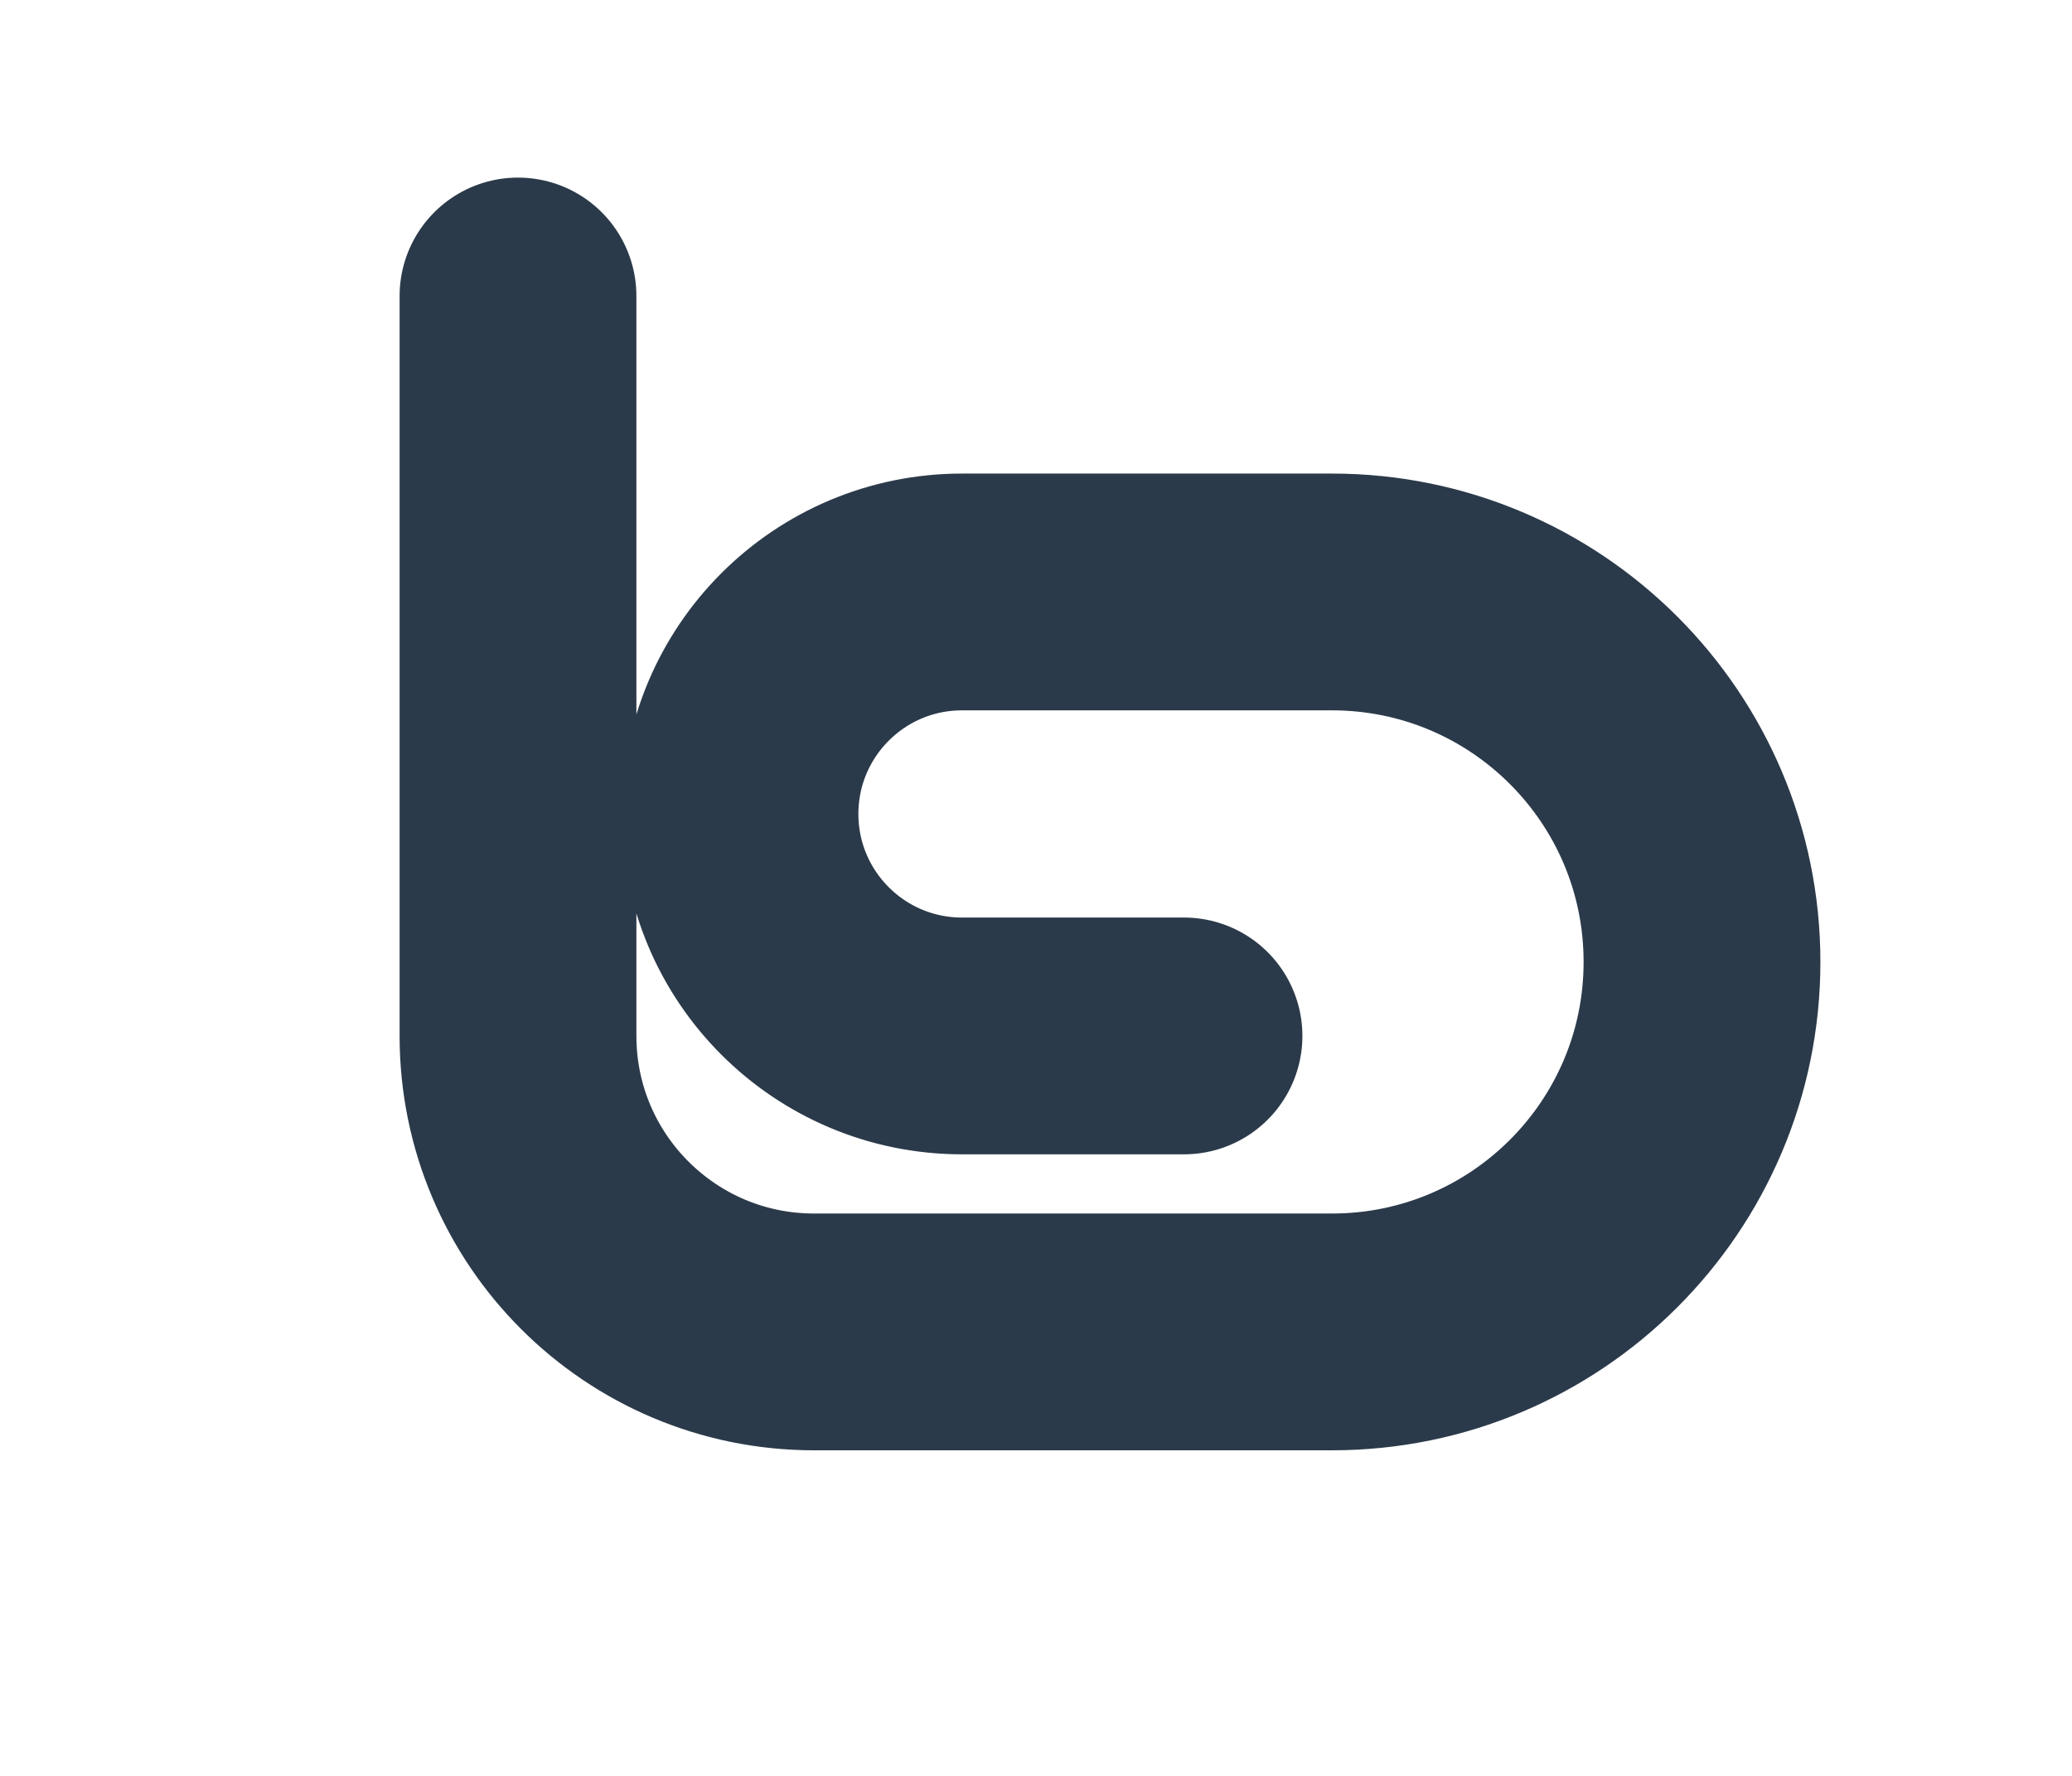
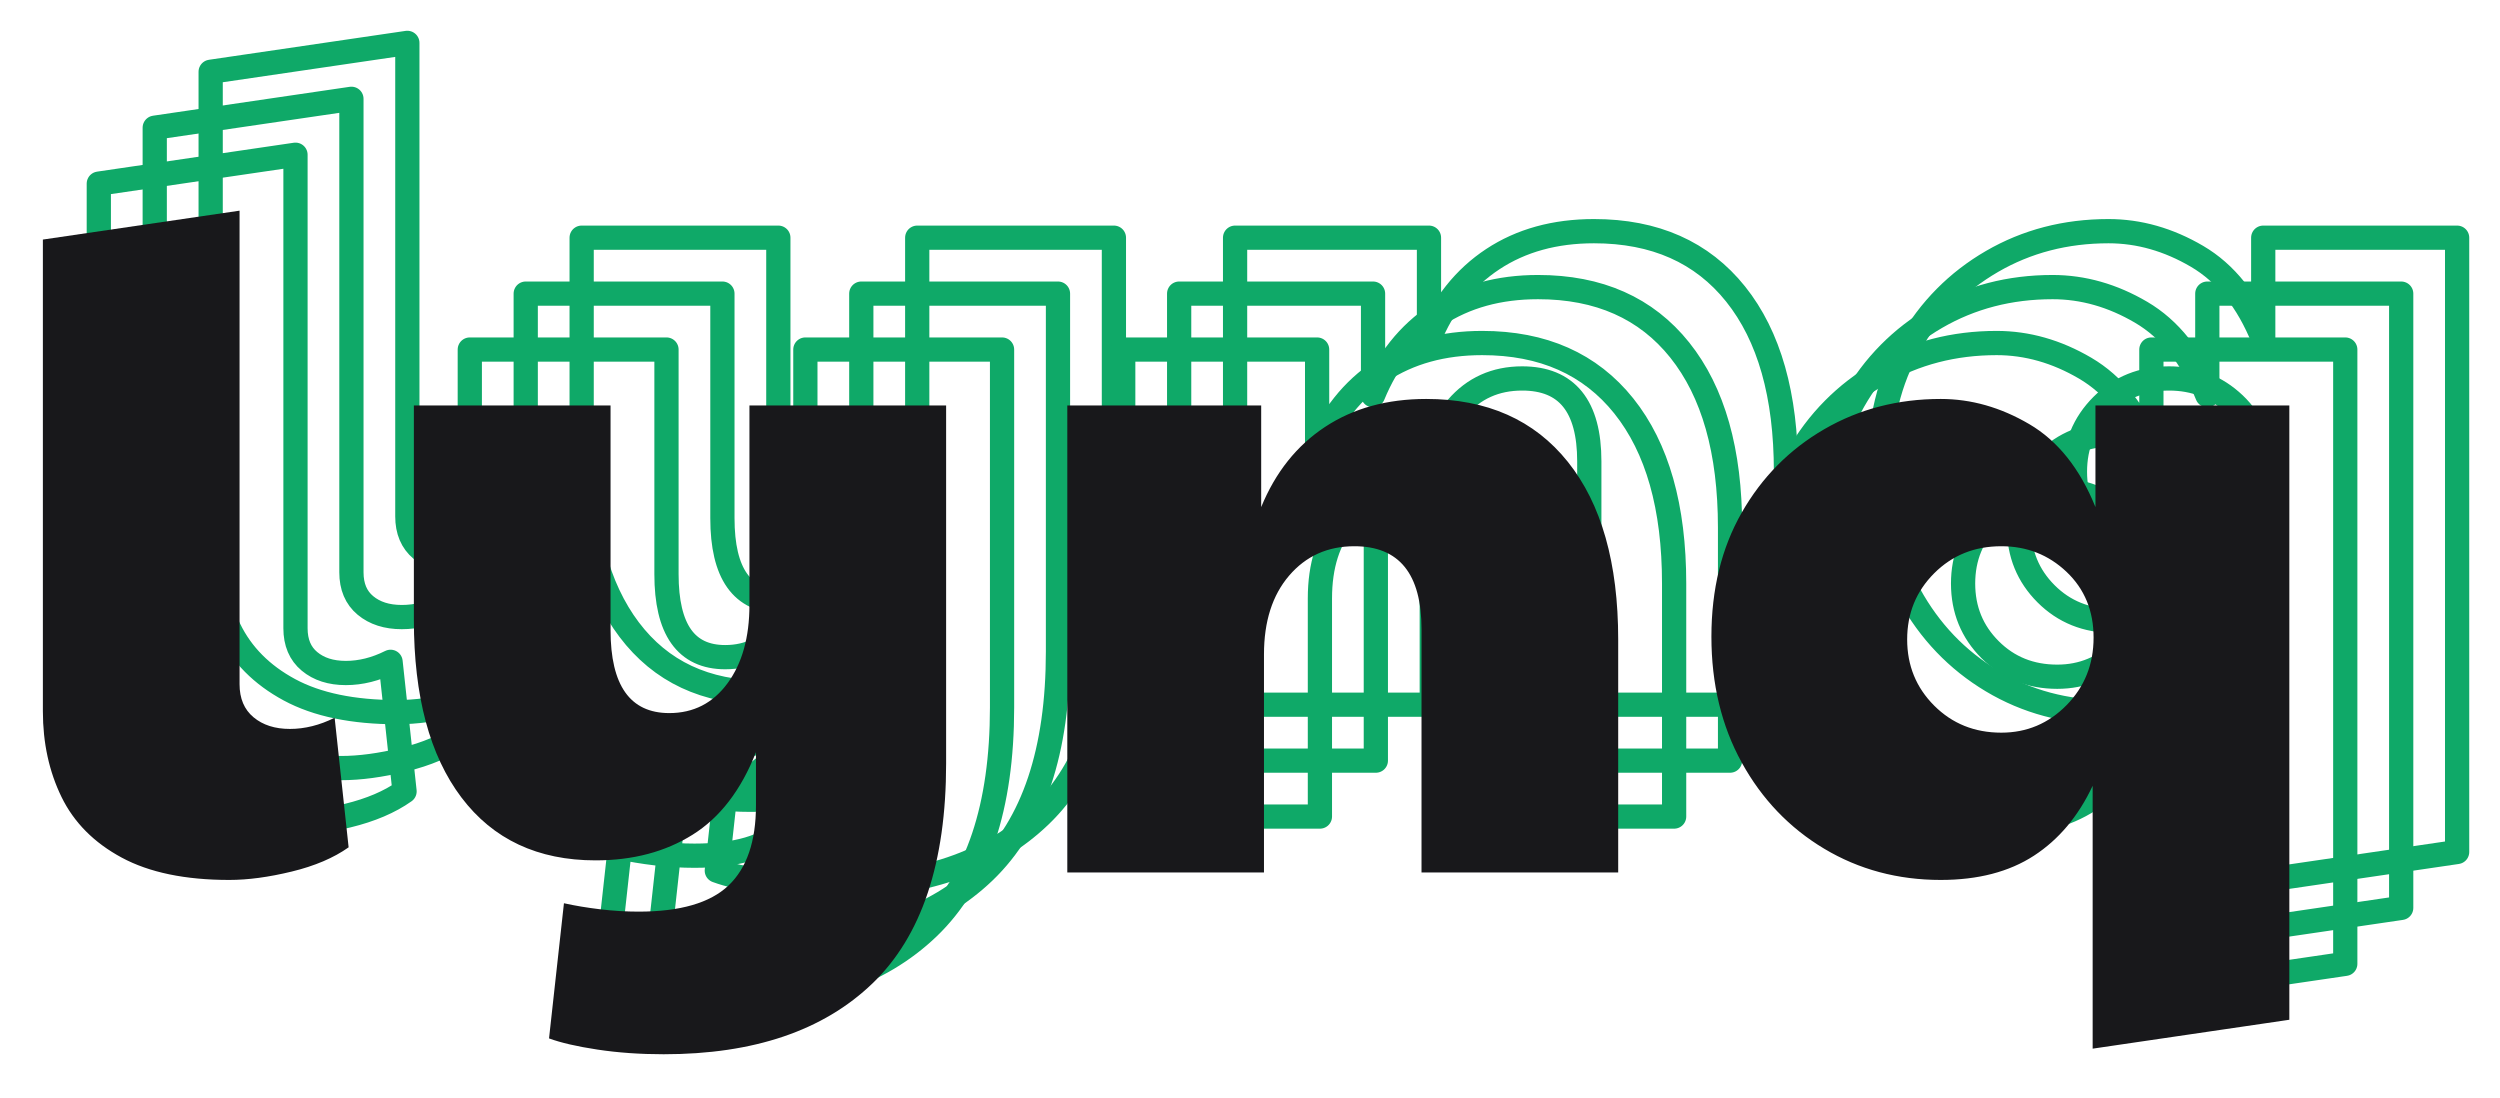
- <svg xmlns="http://www.w3.org/2000/svg" viewBox="0 0 140 120" width="100%" height="100%">
-   <path d="M 35,20            V 70            A 20,20 0 0,0 55,90            H 90            A 25,25 0 0,0 115,65            A 25,25 0 0,0 90,40            H 65            A 15,15 0 0,0 50,55            A 15,15 0 0,0 65,70            H 80" fill="none" stroke="#2B3A4A" stroke-width="16" stroke-linecap="round" stroke-linejoin="round" />
+ <svg xmlns="http://www.w3.org/2000/svg" viewBox="0.1 6.4 268.2 117.7">
+   <path d="M24.70 100.80L24.70 100.80Q17.60 100.80 13.15 98.40Q8.70 96 6.70 91.90Q4.70 87.80 4.70 82.70L4.70 82.70L4.70 32.10L25.80 29L25.80 79.80Q25.80 82.10 27.30 83.35Q28.80 84.60 31.20 84.60L31.20 84.60Q33.60 84.60 36 83.40L36 83.40L37.50 97.30Q35.10 99 31.40 99.90Q27.70 100.80 24.70 100.80ZM71.30 119.50L71.30 119.50Q67.50 119.50 64.20 119Q60.90 118.50 59 117.80L59 117.80L60.60 103.30Q62.40 103.70 64.50 103.95Q66.60 104.20 68.60 104.20L68.60 104.20Q75.30 104.20 78.25 101.40Q81.20 98.60 81.20 92.80L81.20 92.80L81.20 87.10Q78.80 93.20 74.40 95.95Q70 98.70 64 98.70L64 98.70Q54.70 98.70 49.60 91.95Q44.50 85.20 44.50 72.90L44.50 72.90L44.50 49.90L65.60 49.90L65.60 74Q65.60 82.90 71.90 82.90L71.90 82.90Q75.80 82.90 78.15 79.70Q80.50 76.50 80.50 71.30L80.50 71.30L80.50 49.90L101.60 49.90L101.60 88.30Q101.60 104.30 93.70 111.90Q85.80 119.50 71.30 119.50ZM135.70 100L114.60 100L114.60 49.90L135.40 49.90L135.40 60.80Q137.70 55.20 142.25 52.20Q146.80 49.20 153.10 49.20L153.10 49.20Q162.90 49.20 168.30 55.95Q173.70 62.70 173.70 75L173.70 75L173.70 100L152.60 100L152.60 73.90Q152.60 65 145.40 65L145.40 65Q141.10 65 138.40 68.15Q135.70 71.30 135.70 76.60L135.70 76.60L135.70 100ZM245.70 115.80L224.60 118.90L224.60 90.70Q222.30 95.60 218.30 98.20Q214.30 100.80 208.30 100.80L208.30 100.80Q201.40 100.80 195.80 97.45Q190.20 94.10 186.95 88.20Q183.70 82.30 183.70 74.70L183.70 74.70Q183.70 67.10 186.95 61.40Q190.20 55.70 195.80 52.45Q201.40 49.20 208.30 49.20L208.30 49.20Q213.20 49.20 217.80 51.90Q222.40 54.60 224.90 60.80L224.90 60.80L224.90 49.90L245.70 49.90L245.70 115.80ZM214.80 85L214.80 85Q218.90 85 221.80 82.05Q224.70 79.10 224.70 74.80L224.70 74.80Q224.70 70.50 221.80 67.75Q218.90 65 214.80 65L214.80 65Q210.50 65 207.60 67.90Q204.70 70.80 204.70 75L204.70 75Q204.70 79.20 207.60 82.10Q210.50 85 214.80 85Z" fill="none" stroke="#0FA968" stroke-width="2.6" stroke-linejoin="round" transform="translate(18 -18)" />
+   <path d="M24.70 100.80L24.70 100.80Q17.60 100.80 13.15 98.40Q8.70 96 6.70 91.90Q4.70 87.80 4.70 82.70L4.70 82.70L4.70 32.10L25.80 29L25.80 79.80Q25.80 82.10 27.30 83.35Q28.80 84.60 31.20 84.60L31.20 84.60Q33.60 84.60 36 83.40L36 83.40L37.50 97.30Q35.10 99 31.40 99.90Q27.70 100.80 24.70 100.80ZM71.30 119.50L71.30 119.50Q67.50 119.50 64.20 119Q60.90 118.50 59 117.80L59 117.80L60.60 103.30Q62.40 103.70 64.50 103.95Q66.60 104.20 68.60 104.20L68.60 104.20Q75.30 104.20 78.25 101.40Q81.20 98.60 81.20 92.80L81.20 92.80L81.20 87.10Q78.80 93.20 74.40 95.95Q70 98.70 64 98.70L64 98.70Q54.70 98.70 49.60 91.95Q44.50 85.20 44.50 72.90L44.50 72.90L44.50 49.90L65.60 49.90L65.60 74Q65.60 82.90 71.90 82.90L71.90 82.90Q75.80 82.90 78.15 79.70Q80.50 76.50 80.50 71.30L80.50 71.30L80.50 49.90L101.60 49.90L101.60 88.30Q101.60 104.30 93.70 111.90Q85.80 119.50 71.30 119.50ZM135.70 100L114.60 100L114.60 49.90L135.40 49.90L135.40 60.80Q137.70 55.20 142.25 52.20Q146.80 49.20 153.10 49.20L153.10 49.20Q162.90 49.20 168.30 55.95Q173.70 62.70 173.70 75L173.70 75L173.70 100L152.60 100L152.60 73.90Q152.60 65 145.40 65L145.40 65Q141.10 65 138.40 68.15Q135.70 71.30 135.70 76.60L135.70 76.60L135.70 100ZM245.70 115.80L224.60 118.90L224.60 90.70Q222.30 95.60 218.30 98.20Q214.30 100.80 208.30 100.80L208.30 100.80Q201.40 100.80 195.80 97.45Q190.20 94.10 186.95 88.20Q183.70 82.30 183.70 74.70L183.70 74.70Q183.70 67.10 186.95 61.40Q190.20 55.70 195.80 52.45Q201.40 49.20 208.30 49.20L208.30 49.20Q213.20 49.20 217.80 51.90Q222.40 54.60 224.90 60.80L224.90 60.80L224.90 49.90L245.70 49.90L245.70 115.80ZM214.80 85L214.80 85Q218.90 85 221.80 82.05Q224.70 79.10 224.70 74.80L224.70 74.80Q224.70 70.50 221.80 67.75Q218.90 65 214.80 65L214.80 65Q210.50 65 207.60 67.90Q204.70 70.80 204.70 75L204.70 75Q204.70 79.20 207.60 82.10Q210.50 85 214.80 85Z" fill="none" stroke="#0FA968" stroke-width="2.6" stroke-linejoin="round" transform="translate(12 -12)" />
+   <path d="M24.70 100.80L24.70 100.80Q17.60 100.80 13.15 98.40Q8.70 96 6.70 91.90Q4.70 87.80 4.70 82.70L4.70 82.70L4.70 32.10L25.80 29L25.80 79.80Q25.80 82.10 27.30 83.35Q28.80 84.60 31.20 84.60L31.20 84.60Q33.60 84.60 36 83.40L36 83.40L37.50 97.30Q35.10 99 31.40 99.90Q27.70 100.80 24.70 100.80ZM71.30 119.50L71.30 119.50Q67.50 119.50 64.20 119Q60.90 118.50 59 117.80L59 117.80L60.60 103.30Q62.40 103.70 64.50 103.95Q66.60 104.20 68.60 104.20L68.60 104.20Q75.30 104.20 78.25 101.40Q81.20 98.60 81.20 92.80L81.20 92.80L81.20 87.10Q78.80 93.20 74.40 95.95Q70 98.70 64 98.70L64 98.70Q54.70 98.70 49.60 91.95Q44.50 85.20 44.50 72.90L44.50 72.90L44.50 49.90L65.60 49.90L65.60 74Q65.60 82.90 71.90 82.90L71.90 82.90Q75.80 82.90 78.15 79.70Q80.50 76.50 80.50 71.30L80.50 71.30L80.50 49.90L101.60 49.90L101.60 88.30Q101.60 104.30 93.70 111.90Q85.80 119.50 71.30 119.50ZM135.70 100L114.60 100L114.60 49.90L135.40 49.90L135.40 60.80Q137.70 55.20 142.25 52.20Q146.80 49.20 153.10 49.20L153.10 49.20Q162.90 49.20 168.30 55.95Q173.70 62.70 173.70 75L173.70 75L173.70 100L152.60 100L152.60 73.90Q152.60 65 145.40 65L145.40 65Q141.10 65 138.40 68.15Q135.70 71.30 135.70 76.60L135.70 76.60L135.70 100ZM245.70 115.80L224.60 118.90L224.60 90.70Q222.30 95.60 218.30 98.20Q214.30 100.80 208.30 100.80L208.30 100.80Q201.40 100.80 195.80 97.45Q190.20 94.10 186.95 88.20Q183.70 82.30 183.70 74.70L183.70 74.70Q183.70 67.10 186.95 61.40Q190.20 55.70 195.80 52.45Q201.40 49.20 208.30 49.20L208.30 49.20Q213.20 49.20 217.80 51.90Q222.40 54.60 224.90 60.80L224.90 60.80L224.90 49.90L245.70 49.90L245.70 115.80ZM214.80 85L214.80 85Q218.90 85 221.80 82.05Q224.70 79.10 224.70 74.80L224.70 74.80Q224.70 70.50 221.80 67.75Q218.90 65 214.80 65L214.80 65Q210.50 65 207.60 67.90Q204.70 70.80 204.70 75L204.70 75Q204.70 79.20 207.60 82.10Q210.50 85 214.80 85Z" fill="none" stroke="#0FA968" stroke-width="2.6" stroke-linejoin="round" transform="translate(6 -6)" />
+   <path d="M24.70 100.80L24.70 100.80Q17.60 100.80 13.15 98.40Q8.70 96 6.70 91.90Q4.70 87.80 4.70 82.70L4.70 82.70L4.70 32.10L25.80 29L25.80 79.80Q25.80 82.10 27.30 83.35Q28.80 84.60 31.20 84.60L31.20 84.60Q33.60 84.60 36 83.40L36 83.40L37.50 97.30Q35.10 99 31.40 99.90Q27.70 100.80 24.70 100.80ZM71.30 119.50L71.30 119.50Q67.50 119.50 64.20 119Q60.90 118.50 59 117.80L59 117.80L60.60 103.30Q62.40 103.70 64.50 103.95Q66.60 104.20 68.60 104.20L68.60 104.20Q75.30 104.20 78.25 101.40Q81.20 98.60 81.20 92.80L81.20 92.80L81.20 87.10Q78.80 93.20 74.40 95.95Q70 98.70 64 98.70L64 98.70Q54.70 98.70 49.60 91.95Q44.50 85.20 44.50 72.90L44.50 72.90L44.50 49.90L65.60 49.90L65.60 74Q65.60 82.90 71.90 82.90L71.90 82.90Q75.80 82.90 78.15 79.70Q80.50 76.50 80.50 71.30L80.50 71.30L80.50 49.90L101.60 49.90L101.60 88.30Q101.60 104.30 93.70 111.90Q85.80 119.50 71.30 119.50ZM135.70 100L114.60 100L114.60 49.90L135.40 49.90L135.40 60.80Q137.70 55.20 142.25 52.20Q146.80 49.20 153.10 49.20L153.10 49.20Q162.90 49.20 168.30 55.95Q173.70 62.70 173.70 75L173.70 75L173.70 100L152.60 100L152.60 73.90Q152.60 65 145.40 65L145.40 65Q141.10 65 138.40 68.15Q135.70 71.30 135.70 76.60L135.70 76.60L135.70 100ZM245.70 115.80L224.60 118.90L224.60 90.70Q222.30 95.60 218.30 98.20Q214.30 100.80 208.30 100.80L208.30 100.80Q201.40 100.80 195.80 97.45Q190.20 94.10 186.95 88.20Q183.70 82.30 183.70 74.70L183.70 74.70Q183.70 67.10 186.95 61.40Q190.20 55.70 195.80 52.45Q201.40 49.20 208.30 49.20L208.30 49.20Q213.20 49.20 217.80 51.90Q222.40 54.60 224.90 60.80L224.90 60.80L224.90 49.90L245.70 49.90L245.70 115.80ZM214.80 85L214.80 85Q218.90 85 221.80 82.05Q224.70 79.10 224.70 74.80L224.70 74.80Q224.70 70.50 221.80 67.75Q218.90 65 214.80 65L214.80 65Q210.50 65 207.60 67.90Q204.70 70.80 204.70 75L204.70 75Q204.70 79.20 207.60 82.10Q210.50 85 214.80 85Z" fill="#18181B" />
</svg>
